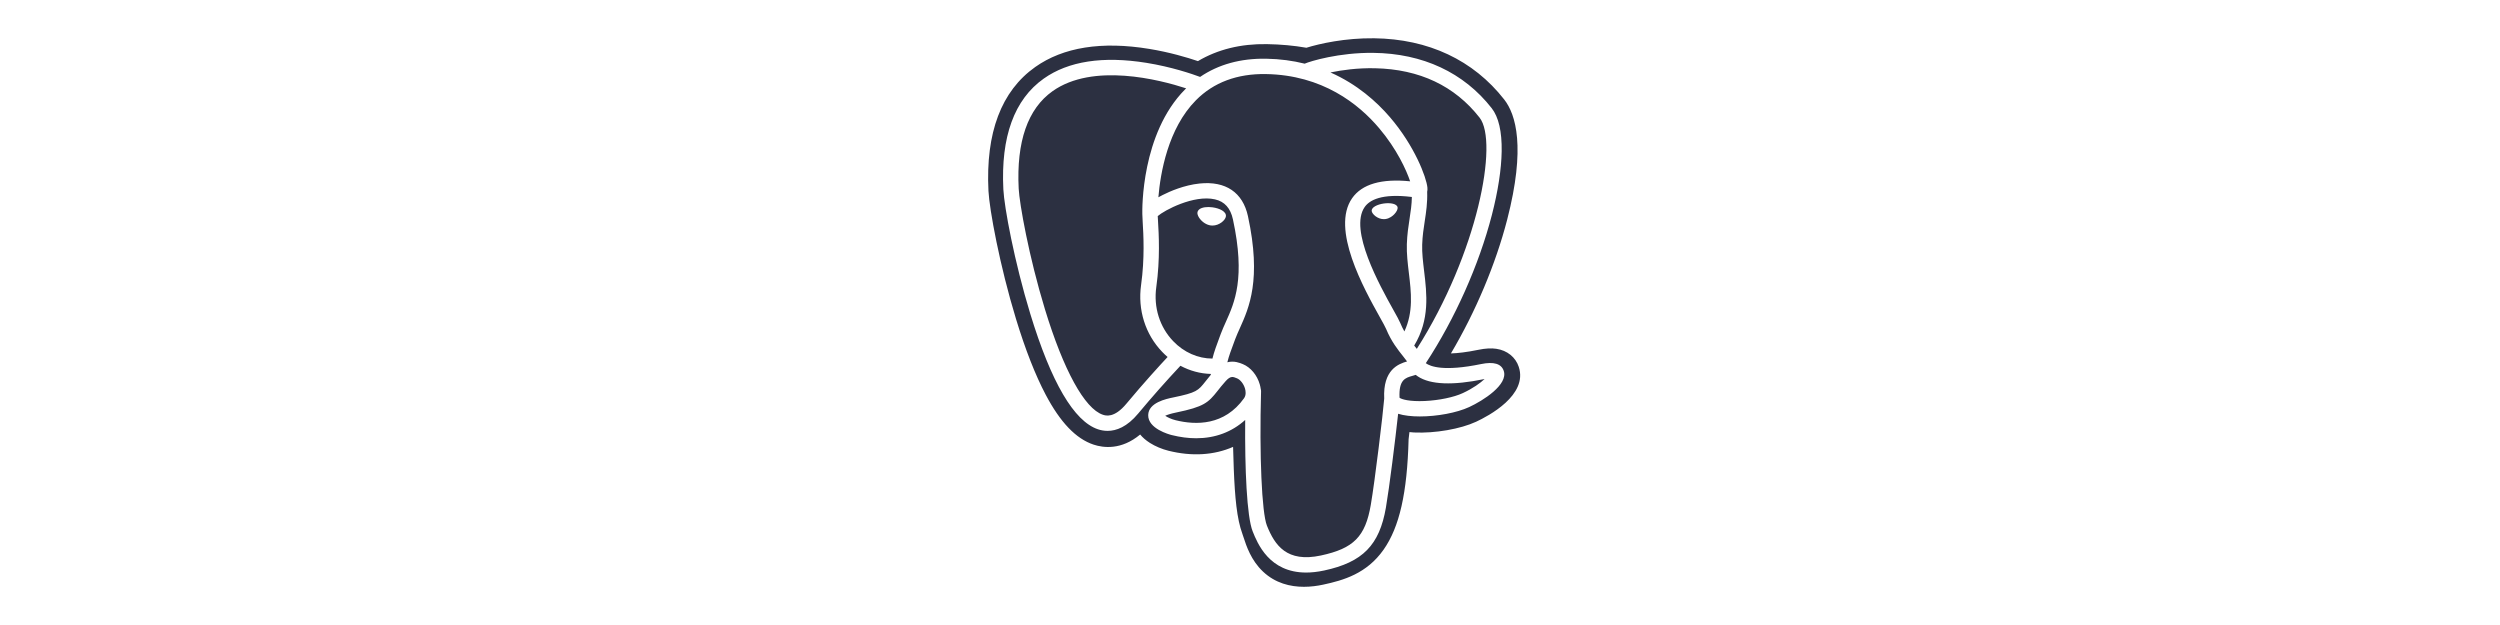
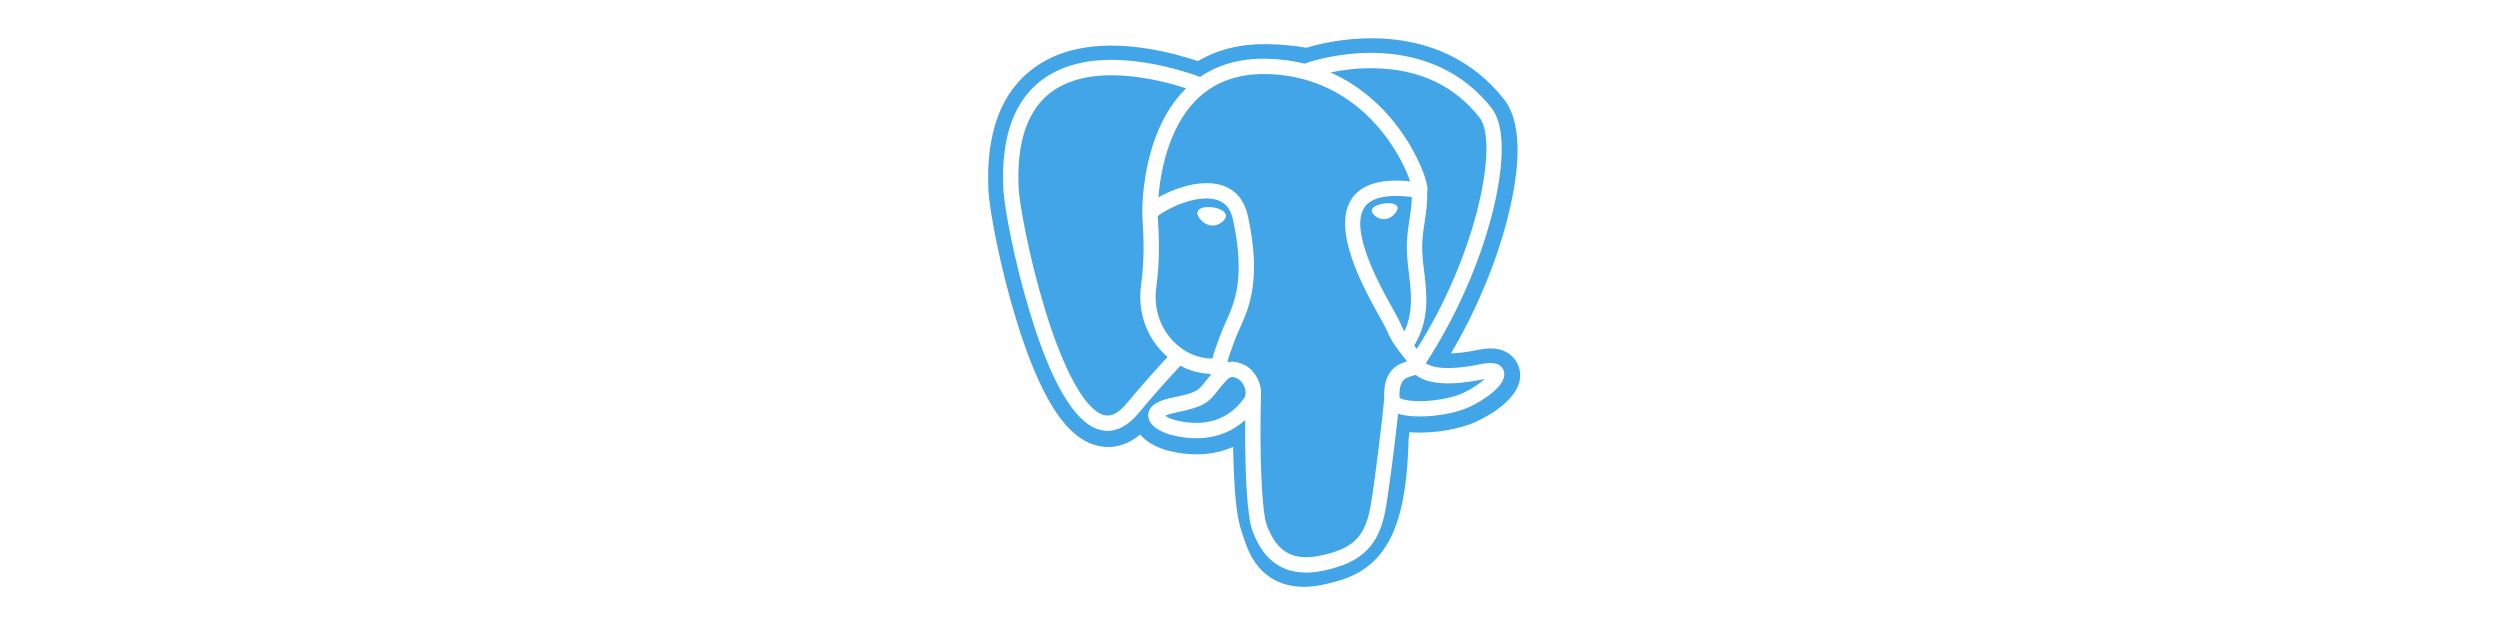
<svg xmlns="http://www.w3.org/2000/svg" width="200px" height="50px" viewBox="0 0 200 50" version="1.1">
  <defs />
  <g id="git.com" stroke="none" stroke-width="1" fill="none" fill-rule="evenodd">
-     <g id="postgres" fill-rule="nonzero" fill="#2C3041">
+     <g id="postgres" fill-rule="nonzero" fill="#42A5E8">
      <path d="M121.501,29.348 C122.248,31.607 119.078,33.281 118.089,33.739 C116.837,34.321 114.799,34.675 113.132,34.599 L113.054,34.593 L112.755,34.567 L112.728,34.794 C112.715,34.904 112.702,35.02 112.688,35.142 C112.576,39.438 111.958,42.164 110.686,43.974 C109.342,45.888 107.483,46.423 105.846,46.773 C105.387,46.872 104.864,46.944 104.315,46.944 C103.221,46.944 102.026,46.658 101.039,45.726 C100.085,44.826 99.71,43.677 99.486,42.991 C99.451,42.883 99.418,42.781 99.393,42.715 C98.944,41.502 98.792,39.769 98.703,37.54 C98.69,37.21 98.68,36.858 98.67,36.498 C98.664,36.276 98.656,36.02 98.647,35.751 C97.137,36.413 95.366,36.532 93.476,36.059 C92.951,35.928 92.426,35.706 91.997,35.436 C91.659,35.222 91.404,34.992 91.213,34.761 C89.706,36.016 88.273,35.832 87.485,35.569 C86.078,35.1 84.825,33.793 83.654,31.574 C82.828,30.009 82.029,27.972 81.281,25.519 C79.978,21.251 79.151,16.751 79.077,15.272 C78.844,10.614 80.104,7.279 82.821,5.359 C85.066,3.773 88.134,3.287 91.941,3.912 C93.56,4.177 94.961,4.593 95.835,4.889 C97.412,3.953 99.258,3.497 101.348,3.53 C102.463,3.549 103.525,3.646 104.513,3.82 C105.574,3.491 107.608,3.034 109.925,3.062 C114.269,3.114 117.87,4.808 120.337,7.961 C121.27,9.152 122.068,11.786 120.575,17.568 C119.651,21.143 118.047,24.942 116.074,28.273 C116.597,28.258 117.313,28.182 118.278,27.983 C118.832,27.869 119.3,27.843 119.709,27.904 C120.575,28.033 121.246,28.573 121.501,29.348 Z M120.3,29.671 C120.111,29.099 119.503,28.916 118.492,29.124 C115.492,29.744 114.417,29.314 114.064,29.055 C116.397,25.501 118.315,21.206 119.35,17.198 C119.841,15.3 120.112,13.537 120.134,12.1 C120.158,10.523 119.89,9.364 119.336,8.656 C117.102,5.802 113.824,4.271 109.855,4.229 C107.127,4.198 104.822,4.896 104.375,5.093 C103.434,4.859 102.409,4.715 101.292,4.697 C99.244,4.663 97.473,5.154 96.008,6.153 C95.371,5.916 93.726,5.351 91.713,5.027 C88.235,4.467 85.471,4.892 83.498,6.289 C81.144,7.957 80.057,10.938 80.268,15.149 C80.339,16.566 81.146,20.925 82.42,25.099 C84.097,30.593 85.92,33.703 87.838,34.343 C88.062,34.418 88.321,34.47 88.607,34.47 C89.306,34.47 90.164,34.155 91.057,33.082 C92.145,31.776 93.272,30.502 94.434,29.261 C95.188,29.665 96.016,29.891 96.863,29.914 C96.865,29.936 96.867,29.958 96.869,29.98 C96.723,30.154 96.58,30.331 96.441,30.509 C95.854,31.255 95.731,31.41 93.842,31.799 C93.305,31.91 91.877,32.204 91.856,33.205 C91.833,34.298 93.543,34.757 93.738,34.806 C94.417,34.976 95.072,35.06 95.695,35.06 C97.213,35.06 98.548,34.561 99.615,33.596 C99.582,37.494 99.744,41.334 100.212,42.505 C100.596,43.463 101.532,45.804 104.49,45.804 C104.924,45.804 105.401,45.753 105.927,45.641 C109.014,44.979 110.354,43.614 110.873,40.607 C111.15,38.999 111.626,35.161 111.85,33.102 C112.323,33.249 112.931,33.317 113.589,33.316 C114.961,33.316 116.544,33.025 117.537,32.564 C118.653,32.046 120.665,30.775 120.3,29.671 L120.3,29.671 Z M112.949,15.758 C112.939,16.365 112.856,16.917 112.767,17.493 C112.671,18.113 112.573,18.753 112.548,19.531 C112.523,20.287 112.618,21.074 112.709,21.835 C112.894,23.372 113.083,24.953 112.35,26.515 C112.228,26.299 112.119,26.075 112.025,25.846 C111.934,25.625 111.736,25.27 111.462,24.779 C110.395,22.866 107.897,18.387 109.176,16.56 C109.557,16.016 110.523,15.456 112.949,15.758 L112.949,15.758 Z M110.009,5.46 C113.564,5.538 116.377,6.868 118.368,9.413 C119.896,11.365 118.214,20.246 113.345,27.908 C113.296,27.846 113.247,27.784 113.197,27.722 L113.136,27.645 C114.394,25.567 114.148,23.511 113.929,21.688 C113.839,20.94 113.754,20.234 113.775,19.57 C113.798,18.867 113.891,18.264 113.981,17.68 C114.091,16.961 114.204,16.218 114.173,15.341 C114.196,15.249 114.205,15.14 114.193,15.011 C114.114,14.17 113.154,11.654 111.197,9.376 C110.127,8.13 108.566,6.736 106.435,5.796 C107.352,5.606 108.605,5.428 110.009,5.46 L110.009,5.46 Z M90.112,32.296 C89.129,33.479 88.45,33.252 88.227,33.178 C86.772,32.692 85.083,29.617 83.595,24.74 C82.307,20.521 81.554,16.277 81.495,15.088 C81.306,11.325 82.219,8.702 84.206,7.293 C87.44,5 92.757,6.372 94.893,7.068 C94.863,7.099 94.831,7.127 94.8,7.158 C91.294,10.698 91.377,16.748 91.386,17.118 C91.386,17.26 91.398,17.462 91.414,17.74 C91.475,18.758 91.587,20.651 91.287,22.796 C91.008,24.789 91.623,26.739 92.972,28.147 C93.11,28.292 93.256,28.429 93.408,28.559 C92.808,29.202 91.502,30.625 90.112,32.296 Z M93.859,27.297 C92.771,26.163 92.277,24.584 92.503,22.966 C92.82,20.701 92.703,18.727 92.64,17.668 C92.632,17.519 92.624,17.389 92.619,17.287 C93.131,16.832 95.505,15.561 97.198,15.949 C97.97,16.125 98.441,16.651 98.636,17.556 C99.649,22.24 98.77,24.192 98.064,25.761 C97.919,26.084 97.781,26.39 97.664,26.706 L97.573,26.95 C97.343,27.568 97.128,28.142 96.995,28.687 C95.839,28.684 94.714,28.19 93.859,27.297 L93.859,27.297 Z M94.036,33.614 C93.699,33.53 93.395,33.383 93.217,33.262 C93.366,33.192 93.63,33.096 94.09,33.002 C96.313,32.544 96.656,32.221 97.406,31.27 C97.578,31.051 97.772,30.804 98.042,30.503 L98.043,30.502 C98.444,30.052 98.628,30.128 98.962,30.267 C99.232,30.378 99.495,30.717 99.602,31.09 C99.652,31.266 99.709,31.6 99.523,31.86 C97.957,34.053 95.675,34.024 94.036,33.614 L94.036,33.614 Z M105.669,44.44 C102.95,45.022 101.987,43.635 101.353,42.048 C100.943,41.025 100.742,36.407 100.885,31.307 C100.887,31.239 100.877,31.174 100.858,31.112 C100.842,30.991 100.816,30.87 100.782,30.752 C100.57,30.01 100.052,29.389 99.432,29.132 C99.185,29.03 98.732,28.842 98.188,28.982 C98.304,28.503 98.505,27.964 98.724,27.379 L98.815,27.133 C98.918,26.856 99.047,26.569 99.184,26.265 C99.923,24.624 100.935,22.375 99.837,17.297 C99.425,15.394 98.052,14.465 95.969,14.681 C94.721,14.81 93.579,15.314 93.009,15.603 C92.887,15.665 92.775,15.725 92.67,15.783 C92.829,13.867 93.43,10.284 95.677,8.018 C97.091,6.591 98.976,5.887 101.271,5.925 C105.795,5.999 108.695,8.32 110.332,10.255 C111.743,11.921 112.507,13.601 112.812,14.506 C110.519,14.273 108.96,14.726 108.17,15.856 C106.45,18.314 109.11,23.084 110.389,25.377 C110.623,25.797 110.826,26.16 110.889,26.315 C111.306,27.324 111.845,27.997 112.238,28.489 C112.359,28.64 112.476,28.786 112.565,28.914 C111.871,29.114 110.623,29.576 110.737,31.888 C110.645,33.048 109.993,38.479 109.662,40.398 C109.225,42.933 108.292,43.877 105.669,44.44 L105.669,44.44 Z M117.02,31.45 C116.31,31.78 115.122,32.027 113.993,32.08 C112.747,32.138 112.112,31.94 111.963,31.819 C111.893,30.378 112.429,30.227 112.996,30.068 C113.085,30.043 113.172,30.018 113.257,29.989 C113.309,30.032 113.366,30.074 113.428,30.115 C114.43,30.776 116.218,30.848 118.741,30.327 L118.769,30.322 C118.428,30.64 117.846,31.067 117.02,31.45 Z M97.013,16.587 C96.566,16.525 96.162,16.583 95.957,16.738 C95.842,16.825 95.806,16.926 95.796,16.995 C95.771,17.18 95.9,17.383 95.979,17.488 C96.204,17.786 96.531,17.99 96.856,18.035 C96.903,18.042 96.949,18.045 96.996,18.045 C97.537,18.045 98.028,17.623 98.072,17.313 C98.126,16.923 97.561,16.664 97.013,16.588 L97.013,16.587 Z M111.81,16.6 C111.767,16.295 111.224,16.208 110.709,16.279 C110.194,16.351 109.695,16.583 109.737,16.889 C109.77,17.127 110.2,17.533 110.708,17.533 C110.751,17.533 110.794,17.53 110.838,17.524 C111.177,17.477 111.427,17.262 111.545,17.137 C111.725,16.948 111.829,16.737 111.81,16.6 Z" id="Combined-Shape" />
    </g>
  </g>
</svg>
